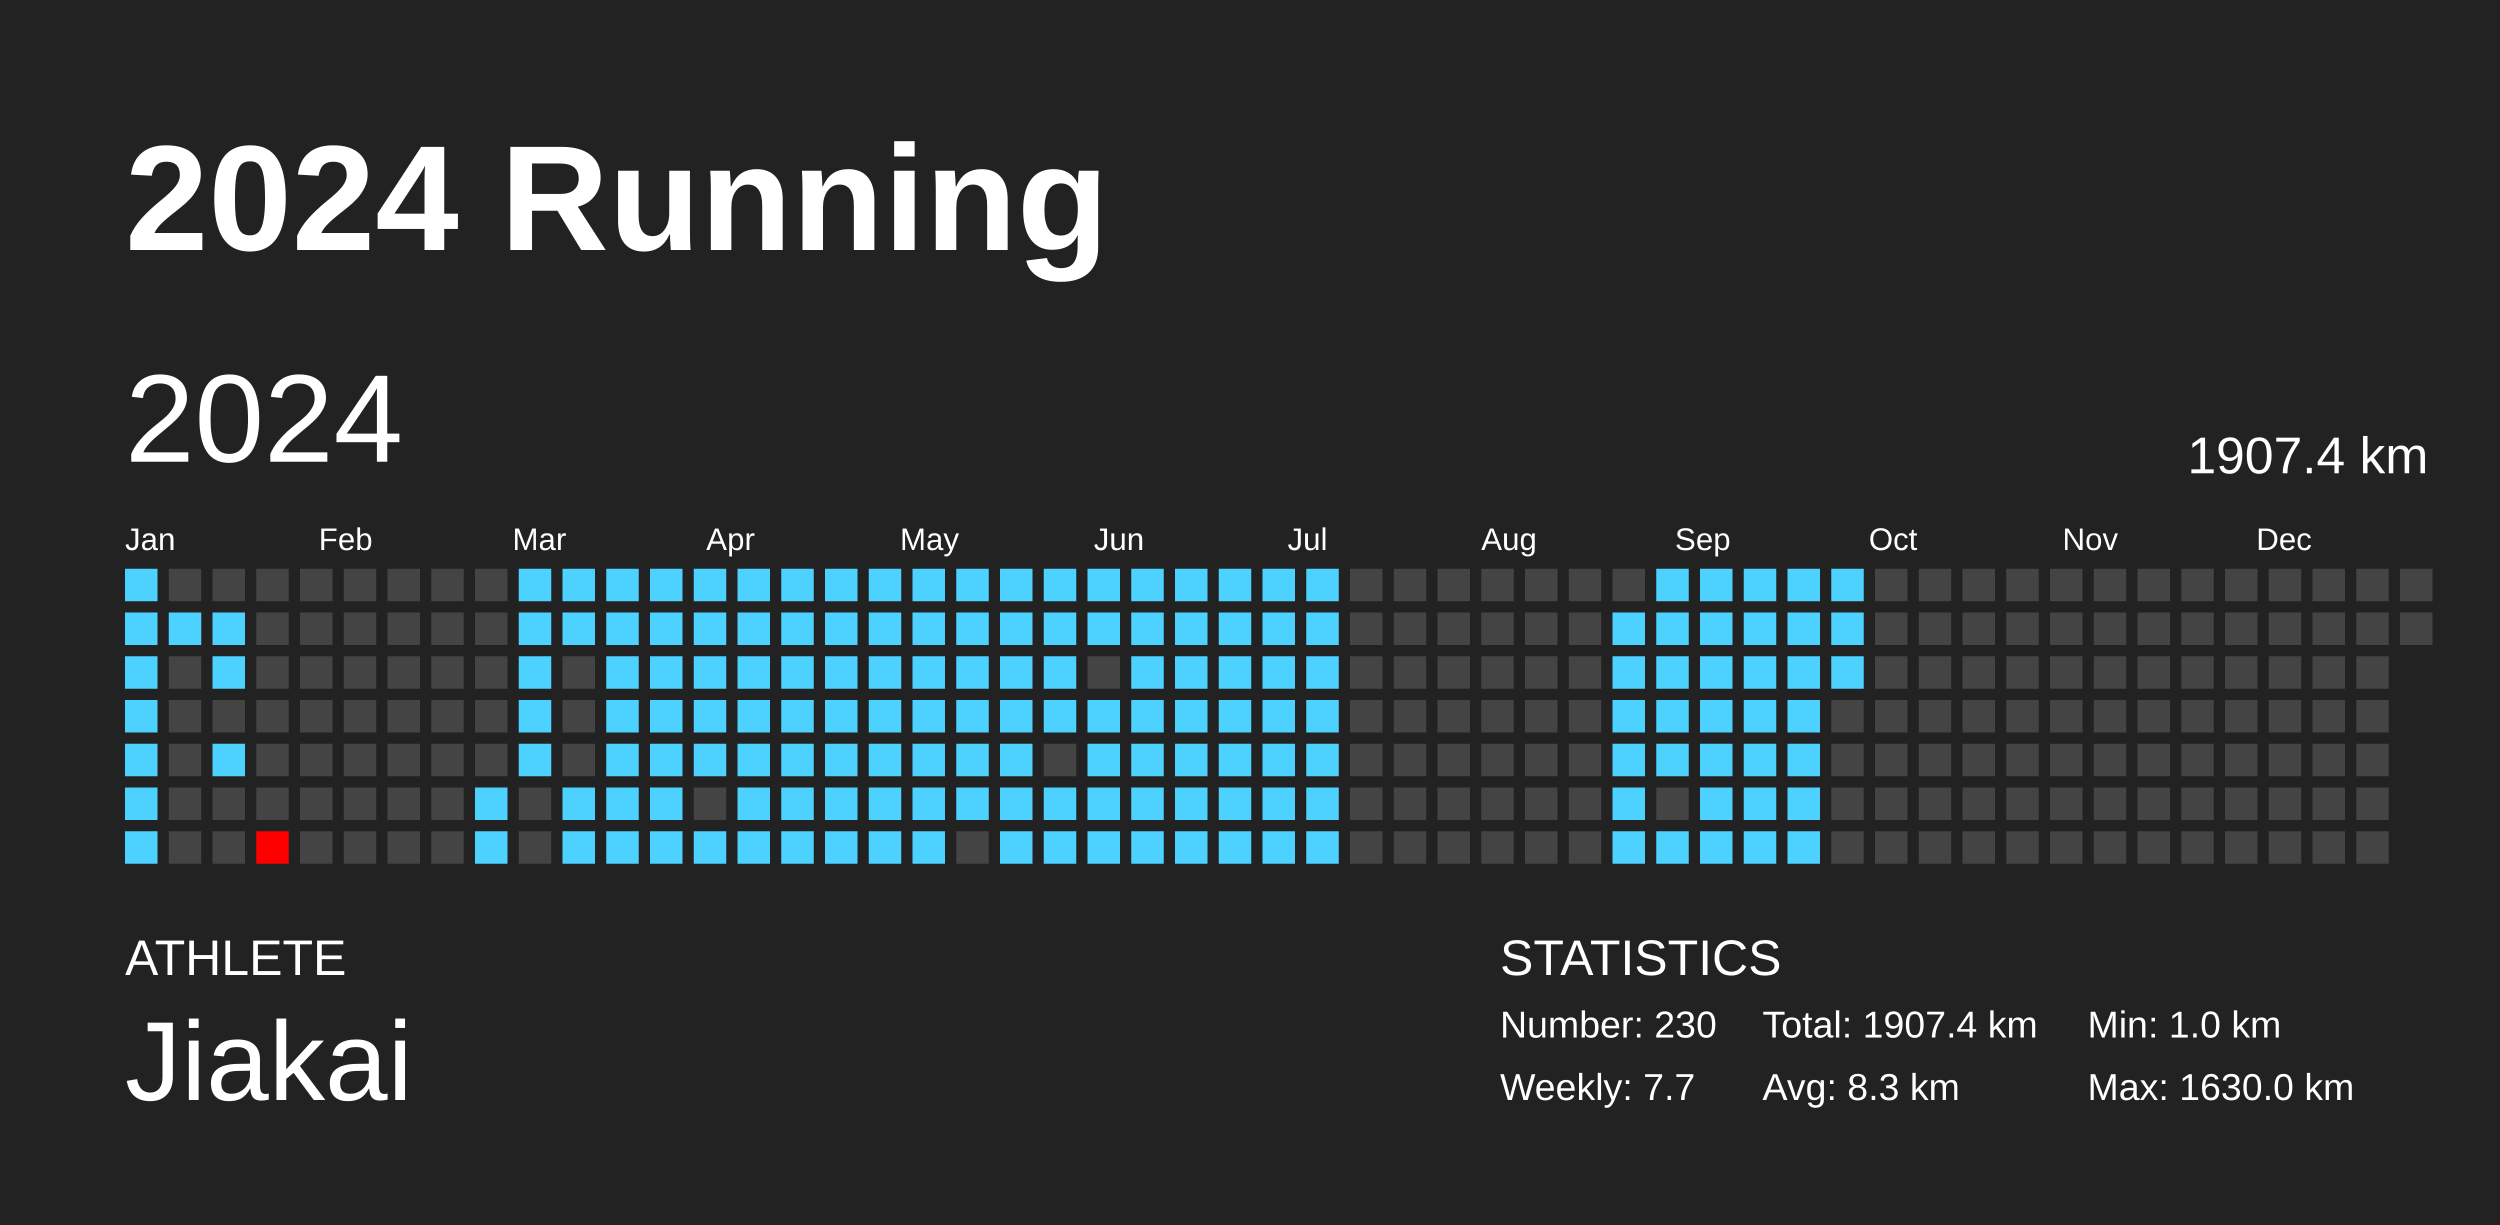
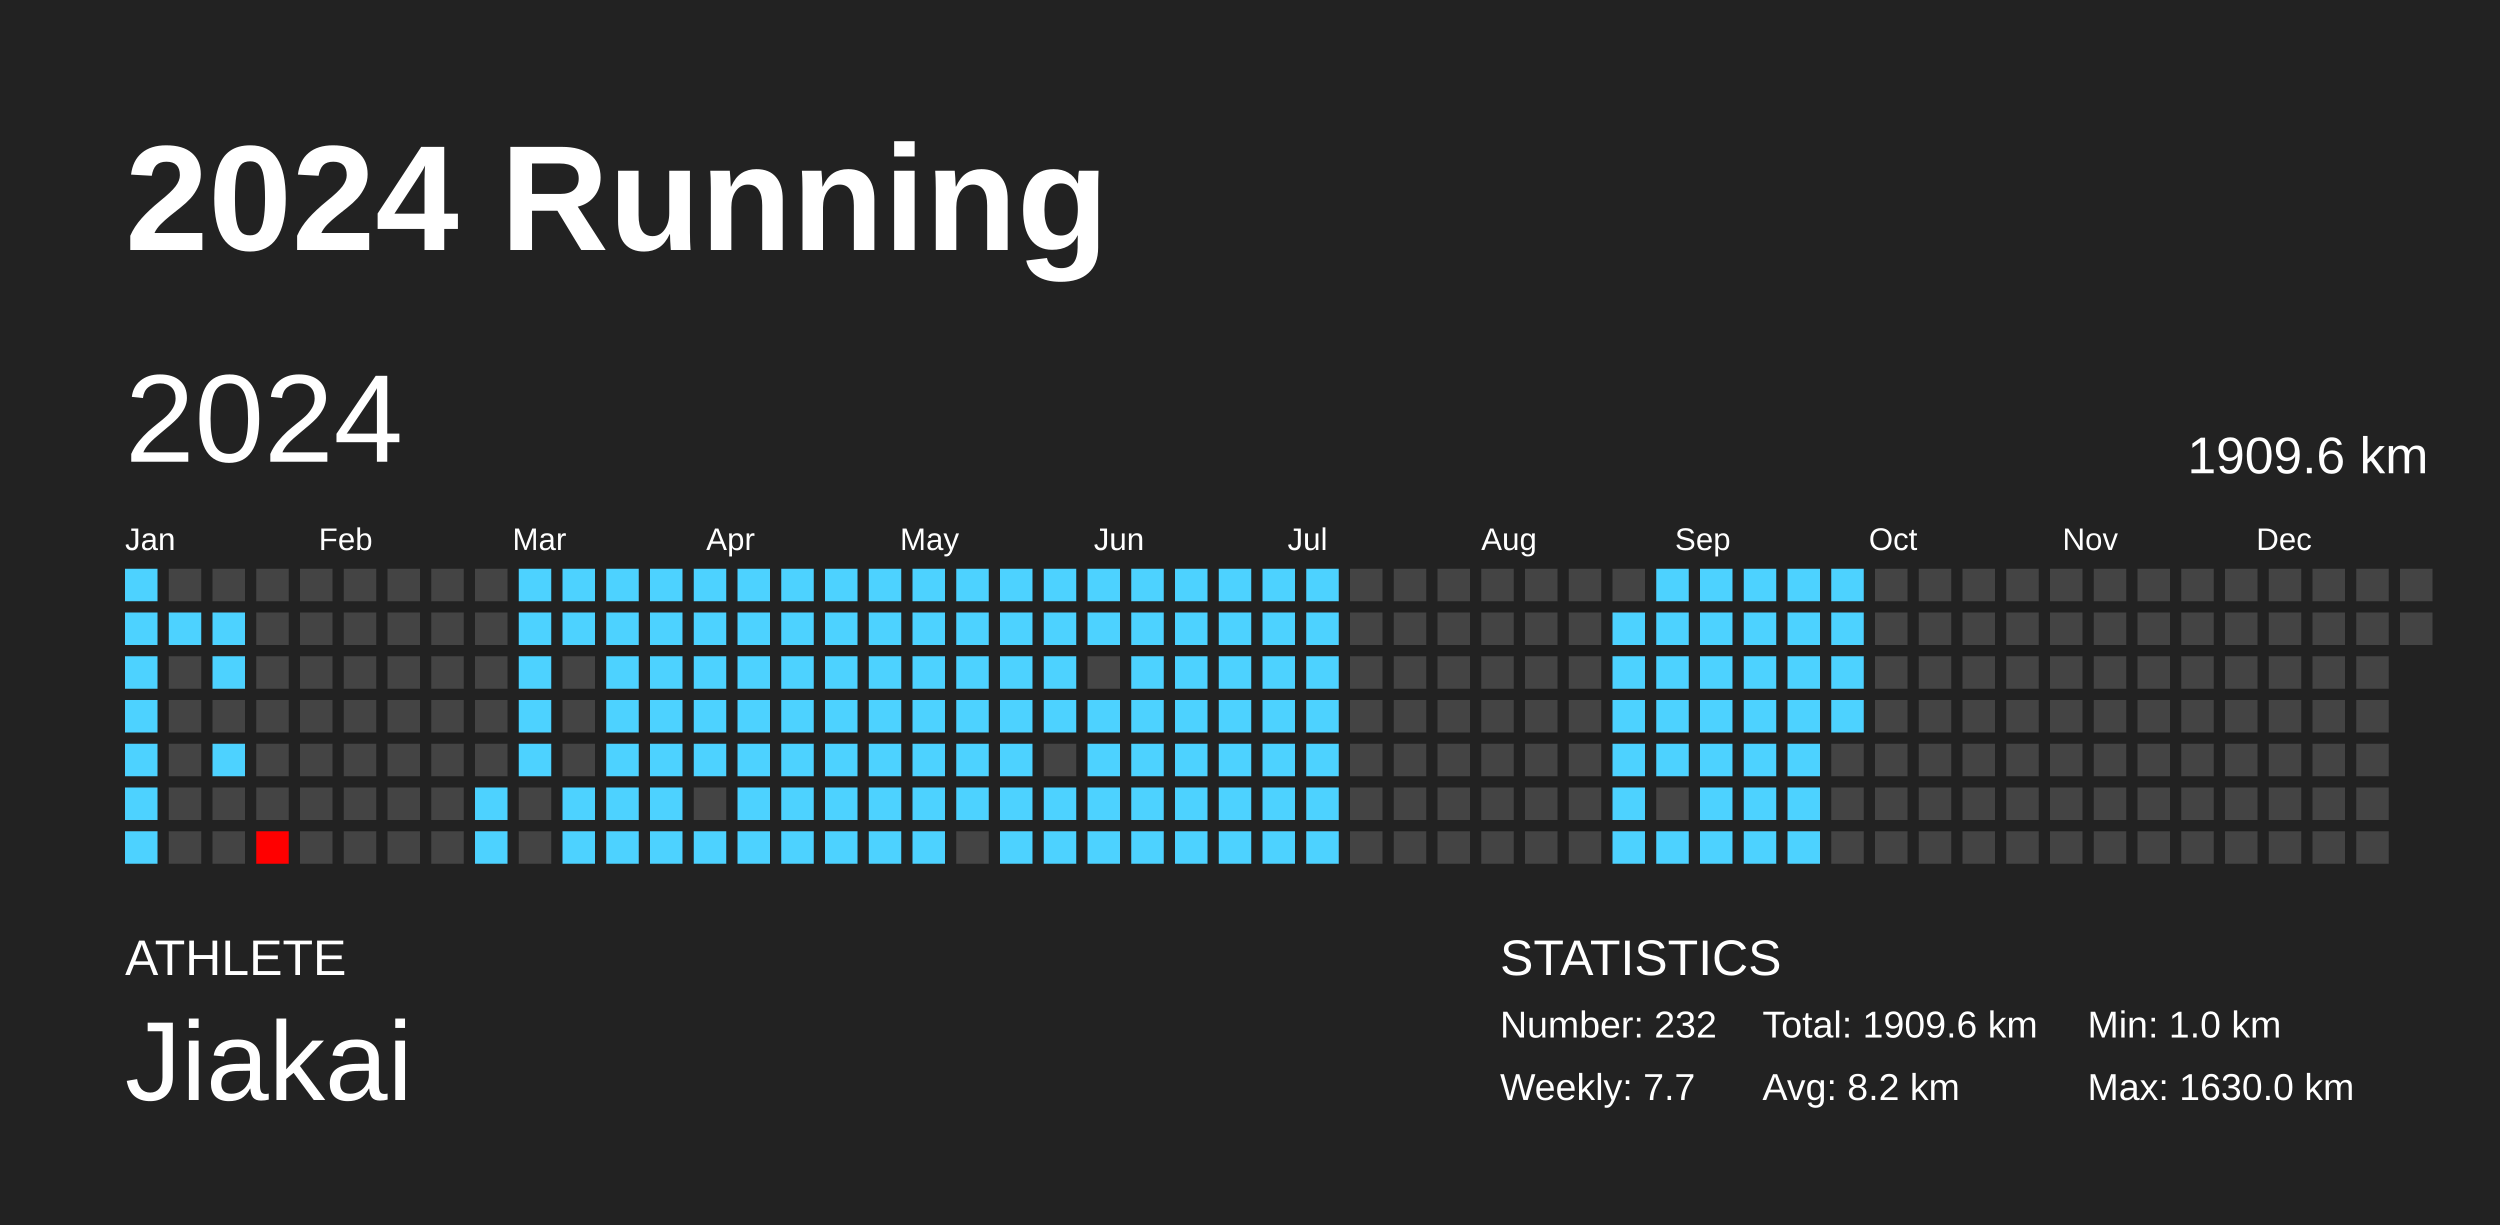
<svg xmlns="http://www.w3.org/2000/svg" baseProfile="full" height="98mm" version="1.1" viewBox="0,0,200,98" width="200mm">
  <defs />
  <rect fill="#222222" height="98" width="200" x="0" y="0" />
  <text fill="#FFFFFF" style="font-size:12px; font-family:Arial; font-weight:bold;" x="10" y="20">2024 Running</text>
  <text fill="#FFFFFF" style="font-size:4px; font-family:Arial" x="10" y="78">ATHLETE</text>
  <text fill="#FFFFFF" style="font-size:9px; font-family:Arial" x="10" y="88">Jiakai</text>
  <text fill="#FFFFFF" style="font-size:4px; font-family:Arial" x="120" y="78">STATISTICS</text>
-   <text fill="#FFFFFF" style="font-size:3px; font-family:Arial" x="120" y="83">Number: 230</text>
+   <text fill="#FFFFFF" style="font-size:3px; font-family:Arial" x="120" y="83">Number: 232</text>
  <text fill="#FFFFFF" style="font-size:3px; font-family:Arial" x="120" y="88">Weekly: 7.7</text>
-   <text fill="#FFFFFF" style="font-size:3px; font-family:Arial" x="141" y="83">Total: 1907.4 km</text>
-   <text fill="#FFFFFF" style="font-size:3px; font-family:Arial" x="141" y="88">Avg: 8.3 km</text>
+   <text fill="#FFFFFF" style="font-size:3px; font-family:Arial" x="141" y="83">Total: 1909.6 km</text>
+   <text fill="#FFFFFF" style="font-size:3px; font-family:Arial" x="141" y="88">Avg: 8.2 km</text>
  <text fill="#FFFFFF" style="font-size:3px; font-family:Arial" x="167" y="83">Min: 1.0 km</text>
  <text fill="#FFFFFF" style="font-size:3px; font-family:Arial" x="167" y="88">Max: 1630.0 km</text>
  <text dominant-baseline="hanging" fill="#FFFFFF" style="font-size:10.0px; font-family:Arial;" x="10" y="30">2024</text>
-   <text dominant-baseline="hanging" fill="#FFFFFF" style="font-size:4.125px; font-family:Arial;" x="175" y="35">1907.4 km</text>
+   <text dominant-baseline="hanging" fill="#FFFFFF" style="font-size:4.125px; font-family:Arial;" x="175" y="35">1909.6 km</text>
  <text fill="#FFFFFF" style="font-size:2.5px; font-family:Arial" x="10.0" y="44">Jan</text>
  <text fill="#FFFFFF" style="font-size:2.5px; font-family:Arial" x="25.5" y="44">Feb</text>
  <text fill="#FFFFFF" style="font-size:2.5px; font-family:Arial" x="41.0" y="44">Mar</text>
  <text fill="#FFFFFF" style="font-size:2.5px; font-family:Arial" x="56.5" y="44">Apr</text>
  <text fill="#FFFFFF" style="font-size:2.5px; font-family:Arial" x="72.0" y="44">May</text>
  <text fill="#FFFFFF" style="font-size:2.5px; font-family:Arial" x="87.5" y="44">Jun</text>
  <text fill="#FFFFFF" style="font-size:2.5px; font-family:Arial" x="103.0" y="44">Jul</text>
  <text fill="#FFFFFF" style="font-size:2.5px; font-family:Arial" x="118.5" y="44">Aug</text>
  <text fill="#FFFFFF" style="font-size:2.5px; font-family:Arial" x="134.0" y="44">Sep</text>
  <text fill="#FFFFFF" style="font-size:2.5px; font-family:Arial" x="149.5" y="44">Oct</text>
  <text fill="#FFFFFF" style="font-size:2.5px; font-family:Arial" x="165.0" y="44">Nov</text>
  <text fill="#FFFFFF" style="font-size:2.5px; font-family:Arial" x="180.5" y="44">Dec</text>
  <rect fill="#4dd2ff" height="2.6" width="2.6" x="10.0" y="45.5" />
  <rect fill="#4dd2ff" height="2.6" width="2.6" x="10.0" y="49.0" />
  <rect fill="#4dd2ff" height="2.6" width="2.6" x="10.0" y="52.5" />
  <rect fill="#4dd2ff" height="2.6" width="2.6" x="10.0" y="56.0" />
  <rect fill="#4dd2ff" height="2.6" width="2.6" x="10.0" y="59.5" />
  <rect fill="#4dd2ff" height="2.6" width="2.6" x="10.0" y="63.0" />
  <rect fill="#4dd2ff" height="2.6" width="2.6" x="10.0" y="66.5" />
  <rect fill="#444444" height="2.6" width="2.6" x="13.5" y="45.5" />
  <rect fill="#4dd2ff" height="2.6" width="2.6" x="13.5" y="49.0" />
  <rect fill="#444444" height="2.6" width="2.6" x="13.5" y="52.5" />
  <rect fill="#444444" height="2.6" width="2.6" x="13.5" y="56.0" />
  <rect fill="#444444" height="2.6" width="2.6" x="13.5" y="59.5" />
  <rect fill="#444444" height="2.6" width="2.6" x="13.5" y="63.0" />
  <rect fill="#444444" height="2.6" width="2.6" x="13.5" y="66.5" />
  <rect fill="#444444" height="2.6" width="2.6" x="17.0" y="45.5" />
  <rect fill="#4dd2ff" height="2.6" width="2.6" x="17.0" y="49.0" />
  <rect fill="#4dd2ff" height="2.6" width="2.6" x="17.0" y="52.5" />
  <rect fill="#444444" height="2.6" width="2.6" x="17.0" y="56.0" />
  <rect fill="#4dd2ff" height="2.6" width="2.6" x="17.0" y="59.5" />
  <rect fill="#444444" height="2.6" width="2.6" x="17.0" y="63.0" />
  <rect fill="#444444" height="2.6" width="2.6" x="17.0" y="66.5" />
  <rect fill="#444444" height="2.6" width="2.6" x="20.5" y="45.5" />
  <rect fill="#444444" height="2.6" width="2.6" x="20.5" y="49.0" />
  <rect fill="#444444" height="2.6" width="2.6" x="20.5" y="52.5" />
  <rect fill="#444444" height="2.6" width="2.6" x="20.5" y="56.0" />
  <rect fill="#444444" height="2.6" width="2.6" x="20.5" y="59.5" />
  <rect fill="#444444" height="2.6" width="2.6" x="20.5" y="63.0" />
  <rect fill="red" height="2.6" width="2.6" x="20.5" y="66.5" />
  <rect fill="#444444" height="2.6" width="2.6" x="24.0" y="45.5" />
  <rect fill="#444444" height="2.6" width="2.6" x="24.0" y="49.0" />
  <rect fill="#444444" height="2.6" width="2.6" x="24.0" y="52.5" />
  <rect fill="#444444" height="2.6" width="2.6" x="24.0" y="56.0" />
  <rect fill="#444444" height="2.6" width="2.6" x="24.0" y="59.5" />
  <rect fill="#444444" height="2.6" width="2.6" x="24.0" y="63.0" />
  <rect fill="#444444" height="2.6" width="2.6" x="24.0" y="66.5" />
  <rect fill="#444444" height="2.6" width="2.6" x="27.5" y="45.5" />
  <rect fill="#444444" height="2.6" width="2.6" x="27.5" y="49.0" />
  <rect fill="#444444" height="2.6" width="2.6" x="27.5" y="52.5" />
  <rect fill="#444444" height="2.6" width="2.6" x="27.5" y="56.0" />
  <rect fill="#444444" height="2.6" width="2.6" x="27.5" y="59.5" />
  <rect fill="#444444" height="2.6" width="2.6" x="27.5" y="63.0" />
  <rect fill="#444444" height="2.6" width="2.6" x="27.5" y="66.5" />
  <rect fill="#444444" height="2.6" width="2.6" x="31.0" y="45.5" />
  <rect fill="#444444" height="2.6" width="2.6" x="31.0" y="49.0" />
  <rect fill="#444444" height="2.6" width="2.6" x="31.0" y="52.5" />
  <rect fill="#444444" height="2.6" width="2.6" x="31.0" y="56.0" />
  <rect fill="#444444" height="2.6" width="2.6" x="31.0" y="59.5" />
  <rect fill="#444444" height="2.6" width="2.6" x="31.0" y="63.0" />
  <rect fill="#444444" height="2.6" width="2.6" x="31.0" y="66.5" />
  <rect fill="#444444" height="2.6" width="2.6" x="34.5" y="45.5" />
  <rect fill="#444444" height="2.6" width="2.6" x="34.5" y="49.0" />
  <rect fill="#444444" height="2.6" width="2.6" x="34.5" y="52.5" />
  <rect fill="#444444" height="2.6" width="2.6" x="34.5" y="56.0" />
  <rect fill="#444444" height="2.6" width="2.6" x="34.5" y="59.5" />
  <rect fill="#444444" height="2.6" width="2.6" x="34.5" y="63.0" />
  <rect fill="#444444" height="2.6" width="2.6" x="34.5" y="66.5" />
  <rect fill="#444444" height="2.6" width="2.6" x="38.0" y="45.5" />
  <rect fill="#444444" height="2.6" width="2.6" x="38.0" y="49.0" />
  <rect fill="#444444" height="2.6" width="2.6" x="38.0" y="52.5" />
  <rect fill="#444444" height="2.6" width="2.6" x="38.0" y="56.0" />
  <rect fill="#444444" height="2.6" width="2.6" x="38.0" y="59.5" />
  <rect fill="#4dd2ff" height="2.6" width="2.6" x="38.0" y="63.0" />
  <rect fill="#4dd2ff" height="2.6" width="2.6" x="38.0" y="66.5" />
  <rect fill="#4dd2ff" height="2.6" width="2.6" x="41.5" y="45.5" />
  <rect fill="#4dd2ff" height="2.6" width="2.6" x="41.5" y="49.0" />
  <rect fill="#4dd2ff" height="2.6" width="2.6" x="41.5" y="52.5" />
  <rect fill="#4dd2ff" height="2.6" width="2.6" x="41.5" y="56.0" />
  <rect fill="#4dd2ff" height="2.6" width="2.6" x="41.5" y="59.5" />
  <rect fill="#444444" height="2.6" width="2.6" x="41.5" y="63.0" />
  <rect fill="#444444" height="2.6" width="2.6" x="41.5" y="66.5" />
  <rect fill="#4dd2ff" height="2.6" width="2.6" x="45.0" y="45.5" />
  <rect fill="#4dd2ff" height="2.6" width="2.6" x="45.0" y="49.0" />
  <rect fill="#444444" height="2.6" width="2.6" x="45.0" y="52.5" />
  <rect fill="#444444" height="2.6" width="2.6" x="45.0" y="56.0" />
  <rect fill="#444444" height="2.6" width="2.6" x="45.0" y="59.5" />
  <rect fill="#4dd2ff" height="2.6" width="2.6" x="45.0" y="63.0" />
  <rect fill="#4dd2ff" height="2.6" width="2.6" x="45.0" y="66.5" />
  <rect fill="#4dd2ff" height="2.6" width="2.6" x="48.5" y="45.5" />
  <rect fill="#4dd2ff" height="2.6" width="2.6" x="48.5" y="49.0" />
  <rect fill="#4dd2ff" height="2.6" width="2.6" x="48.5" y="52.5" />
  <rect fill="#4dd2ff" height="2.6" width="2.6" x="48.5" y="56.0" />
  <rect fill="#4dd2ff" height="2.6" width="2.6" x="48.5" y="59.5" />
  <rect fill="#4dd2ff" height="2.6" width="2.6" x="48.5" y="63.0" />
  <rect fill="#4dd2ff" height="2.6" width="2.6" x="48.5" y="66.5" />
  <rect fill="#4dd2ff" height="2.6" width="2.6" x="52.0" y="45.5" />
  <rect fill="#4dd2ff" height="2.6" width="2.6" x="52.0" y="49.0" />
  <rect fill="#4dd2ff" height="2.6" width="2.6" x="52.0" y="52.5" />
  <rect fill="#4dd2ff" height="2.6" width="2.6" x="52.0" y="56.0" />
  <rect fill="#4dd2ff" height="2.6" width="2.6" x="52.0" y="59.5" />
  <rect fill="#4dd2ff" height="2.6" width="2.6" x="52.0" y="63.0" />
  <rect fill="#4dd2ff" height="2.6" width="2.6" x="52.0" y="66.5" />
  <rect fill="#4dd2ff" height="2.6" width="2.6" x="55.5" y="45.5" />
  <rect fill="#4dd2ff" height="2.6" width="2.6" x="55.5" y="49.0" />
  <rect fill="#4dd2ff" height="2.6" width="2.6" x="55.5" y="52.5" />
  <rect fill="#4dd2ff" height="2.6" width="2.6" x="55.5" y="56.0" />
  <rect fill="#4dd2ff" height="2.6" width="2.6" x="55.5" y="59.5" />
  <rect fill="#444444" height="2.6" width="2.6" x="55.5" y="63.0" />
  <rect fill="#4dd2ff" height="2.6" width="2.6" x="55.5" y="66.5" />
  <rect fill="#4dd2ff" height="2.6" width="2.6" x="59.0" y="45.5" />
  <rect fill="#4dd2ff" height="2.6" width="2.6" x="59.0" y="49.0" />
  <rect fill="#4dd2ff" height="2.6" width="2.6" x="59.0" y="52.5" />
  <rect fill="#4dd2ff" height="2.6" width="2.6" x="59.0" y="56.0" />
  <rect fill="#4dd2ff" height="2.6" width="2.6" x="59.0" y="59.5" />
  <rect fill="#4dd2ff" height="2.6" width="2.6" x="59.0" y="63.0" />
  <rect fill="#4dd2ff" height="2.6" width="2.6" x="59.0" y="66.5" />
  <rect fill="#4dd2ff" height="2.6" width="2.6" x="62.5" y="45.5" />
  <rect fill="#4dd2ff" height="2.6" width="2.6" x="62.5" y="49.0" />
  <rect fill="#4dd2ff" height="2.6" width="2.6" x="62.5" y="52.5" />
  <rect fill="#4dd2ff" height="2.6" width="2.6" x="62.5" y="56.0" />
  <rect fill="#4dd2ff" height="2.6" width="2.6" x="62.5" y="59.5" />
  <rect fill="#4dd2ff" height="2.6" width="2.6" x="62.5" y="63.0" />
  <rect fill="#4dd2ff" height="2.6" width="2.6" x="62.5" y="66.5" />
  <rect fill="#4dd2ff" height="2.6" width="2.6" x="66.0" y="45.5" />
  <rect fill="#4dd2ff" height="2.6" width="2.6" x="66.0" y="49.0" />
  <rect fill="#4dd2ff" height="2.6" width="2.6" x="66.0" y="52.5" />
  <rect fill="#4dd2ff" height="2.6" width="2.6" x="66.0" y="56.0" />
  <rect fill="#4dd2ff" height="2.6" width="2.6" x="66.0" y="59.5" />
  <rect fill="#4dd2ff" height="2.6" width="2.6" x="66.0" y="63.0" />
  <rect fill="#4dd2ff" height="2.6" width="2.6" x="66.0" y="66.5" />
  <rect fill="#4dd2ff" height="2.6" width="2.6" x="69.5" y="45.5" />
  <rect fill="#4dd2ff" height="2.6" width="2.6" x="69.5" y="49.0" />
  <rect fill="#4dd2ff" height="2.6" width="2.6" x="69.5" y="52.5" />
  <rect fill="#4dd2ff" height="2.6" width="2.6" x="69.5" y="56.0" />
  <rect fill="#4dd2ff" height="2.6" width="2.6" x="69.5" y="59.5" />
  <rect fill="#4dd2ff" height="2.6" width="2.6" x="69.5" y="63.0" />
  <rect fill="#4dd2ff" height="2.6" width="2.6" x="69.5" y="66.5" />
  <rect fill="#4dd2ff" height="2.6" width="2.6" x="73.0" y="45.5" />
  <rect fill="#4dd2ff" height="2.6" width="2.6" x="73.0" y="49.0" />
  <rect fill="#4dd2ff" height="2.6" width="2.6" x="73.0" y="52.5" />
  <rect fill="#4dd2ff" height="2.6" width="2.6" x="73.0" y="56.0" />
  <rect fill="#4dd2ff" height="2.6" width="2.6" x="73.0" y="59.5" />
  <rect fill="#4dd2ff" height="2.6" width="2.6" x="73.0" y="63.0" />
  <rect fill="#4dd2ff" height="2.6" width="2.6" x="73.0" y="66.5" />
  <rect fill="#4dd2ff" height="2.6" width="2.6" x="76.5" y="45.5" />
  <rect fill="#4dd2ff" height="2.6" width="2.6" x="76.5" y="49.0" />
  <rect fill="#4dd2ff" height="2.6" width="2.6" x="76.5" y="52.5" />
  <rect fill="#4dd2ff" height="2.6" width="2.6" x="76.5" y="56.0" />
  <rect fill="#4dd2ff" height="2.6" width="2.6" x="76.5" y="59.5" />
  <rect fill="#4dd2ff" height="2.6" width="2.6" x="76.5" y="63.0" />
  <rect fill="#444444" height="2.6" width="2.6" x="76.5" y="66.5" />
  <rect fill="#4dd2ff" height="2.6" width="2.6" x="80.0" y="45.5" />
  <rect fill="#4dd2ff" height="2.6" width="2.6" x="80.0" y="49.0" />
  <rect fill="#4dd2ff" height="2.6" width="2.6" x="80.0" y="52.5" />
  <rect fill="#4dd2ff" height="2.6" width="2.6" x="80.0" y="56.0" />
  <rect fill="#4dd2ff" height="2.6" width="2.6" x="80.0" y="59.5" />
  <rect fill="#4dd2ff" height="2.6" width="2.6" x="80.0" y="63.0" />
  <rect fill="#4dd2ff" height="2.6" width="2.6" x="80.0" y="66.5" />
  <rect fill="#4dd2ff" height="2.6" width="2.6" x="83.5" y="45.5" />
  <rect fill="#4dd2ff" height="2.6" width="2.6" x="83.5" y="49.0" />
  <rect fill="#4dd2ff" height="2.6" width="2.6" x="83.5" y="52.5" />
  <rect fill="#4dd2ff" height="2.6" width="2.6" x="83.5" y="56.0" />
  <rect fill="#444444" height="2.6" width="2.6" x="83.5" y="59.5" />
  <rect fill="#4dd2ff" height="2.6" width="2.6" x="83.5" y="63.0" />
  <rect fill="#4dd2ff" height="2.6" width="2.6" x="83.5" y="66.5" />
  <rect fill="#4dd2ff" height="2.6" width="2.6" x="87.0" y="45.5" />
  <rect fill="#4dd2ff" height="2.6" width="2.6" x="87.0" y="49.0" />
  <rect fill="#444444" height="2.6" width="2.6" x="87.0" y="52.5" />
  <rect fill="#4dd2ff" height="2.6" width="2.6" x="87.0" y="56.0" />
  <rect fill="#4dd2ff" height="2.6" width="2.6" x="87.0" y="59.5" />
  <rect fill="#4dd2ff" height="2.6" width="2.6" x="87.0" y="63.0" />
  <rect fill="#4dd2ff" height="2.6" width="2.6" x="87.0" y="66.5" />
  <rect fill="#4dd2ff" height="2.6" width="2.6" x="90.5" y="45.5" />
  <rect fill="#4dd2ff" height="2.6" width="2.6" x="90.5" y="49.0" />
  <rect fill="#4dd2ff" height="2.6" width="2.6" x="90.5" y="52.5" />
  <rect fill="#4dd2ff" height="2.6" width="2.6" x="90.5" y="56.0" />
  <rect fill="#4dd2ff" height="2.6" width="2.6" x="90.5" y="59.5" />
  <rect fill="#4dd2ff" height="2.6" width="2.6" x="90.5" y="63.0" />
  <rect fill="#4dd2ff" height="2.6" width="2.6" x="90.5" y="66.5" />
  <rect fill="#4dd2ff" height="2.6" width="2.6" x="94.0" y="45.5" />
  <rect fill="#4dd2ff" height="2.6" width="2.6" x="94.0" y="49.0" />
  <rect fill="#4dd2ff" height="2.6" width="2.6" x="94.0" y="52.5" />
  <rect fill="#4dd2ff" height="2.6" width="2.6" x="94.0" y="56.0" />
  <rect fill="#4dd2ff" height="2.6" width="2.6" x="94.0" y="59.5" />
  <rect fill="#4dd2ff" height="2.6" width="2.6" x="94.0" y="63.0" />
  <rect fill="#4dd2ff" height="2.6" width="2.6" x="94.0" y="66.5" />
  <rect fill="#4dd2ff" height="2.6" width="2.6" x="97.5" y="45.5" />
  <rect fill="#4dd2ff" height="2.6" width="2.6" x="97.5" y="49.0" />
  <rect fill="#4dd2ff" height="2.6" width="2.6" x="97.5" y="52.5" />
  <rect fill="#4dd2ff" height="2.6" width="2.6" x="97.5" y="56.0" />
  <rect fill="#4dd2ff" height="2.6" width="2.6" x="97.5" y="59.5" />
  <rect fill="#4dd2ff" height="2.6" width="2.6" x="97.5" y="63.0" />
  <rect fill="#4dd2ff" height="2.6" width="2.6" x="97.5" y="66.5" />
  <rect fill="#4dd2ff" height="2.6" width="2.6" x="101.0" y="45.5" />
  <rect fill="#4dd2ff" height="2.6" width="2.6" x="101.0" y="49.0" />
  <rect fill="#4dd2ff" height="2.6" width="2.6" x="101.0" y="52.5" />
  <rect fill="#4dd2ff" height="2.6" width="2.6" x="101.0" y="56.0" />
  <rect fill="#4dd2ff" height="2.6" width="2.6" x="101.0" y="59.5" />
  <rect fill="#4dd2ff" height="2.6" width="2.6" x="101.0" y="63.0" />
  <rect fill="#4dd2ff" height="2.6" width="2.6" x="101.0" y="66.5" />
  <rect fill="#4dd2ff" height="2.6" width="2.6" x="104.5" y="45.5" />
  <rect fill="#4dd2ff" height="2.6" width="2.6" x="104.5" y="49.0" />
  <rect fill="#4dd2ff" height="2.6" width="2.6" x="104.5" y="52.5" />
  <rect fill="#4dd2ff" height="2.6" width="2.6" x="104.5" y="56.0" />
  <rect fill="#4dd2ff" height="2.6" width="2.6" x="104.5" y="59.5" />
  <rect fill="#4dd2ff" height="2.6" width="2.6" x="104.5" y="63.0" />
  <rect fill="#4dd2ff" height="2.6" width="2.6" x="104.5" y="66.5" />
  <rect fill="#444444" height="2.6" width="2.6" x="108.0" y="45.5" />
  <rect fill="#444444" height="2.6" width="2.6" x="108.0" y="49.0" />
  <rect fill="#444444" height="2.6" width="2.6" x="108.0" y="52.5" />
  <rect fill="#444444" height="2.6" width="2.6" x="108.0" y="56.0" />
  <rect fill="#444444" height="2.6" width="2.6" x="108.0" y="59.5" />
  <rect fill="#444444" height="2.6" width="2.6" x="108.0" y="63.0" />
  <rect fill="#444444" height="2.6" width="2.6" x="108.0" y="66.5" />
  <rect fill="#444444" height="2.6" width="2.6" x="111.5" y="45.5" />
  <rect fill="#444444" height="2.6" width="2.6" x="111.5" y="49.0" />
  <rect fill="#444444" height="2.6" width="2.6" x="111.5" y="52.5" />
  <rect fill="#444444" height="2.6" width="2.6" x="111.5" y="56.0" />
  <rect fill="#444444" height="2.6" width="2.6" x="111.5" y="59.5" />
  <rect fill="#444444" height="2.6" width="2.6" x="111.5" y="63.0" />
  <rect fill="#444444" height="2.6" width="2.6" x="111.5" y="66.5" />
  <rect fill="#444444" height="2.6" width="2.6" x="115.0" y="45.5" />
  <rect fill="#444444" height="2.6" width="2.6" x="115.0" y="49.0" />
  <rect fill="#444444" height="2.6" width="2.6" x="115.0" y="52.5" />
  <rect fill="#444444" height="2.6" width="2.6" x="115.0" y="56.0" />
  <rect fill="#444444" height="2.6" width="2.6" x="115.0" y="59.5" />
  <rect fill="#444444" height="2.6" width="2.6" x="115.0" y="63.0" />
  <rect fill="#444444" height="2.6" width="2.6" x="115.0" y="66.5" />
  <rect fill="#444444" height="2.6" width="2.6" x="118.5" y="45.5" />
  <rect fill="#444444" height="2.6" width="2.6" x="118.5" y="49.0" />
  <rect fill="#444444" height="2.6" width="2.6" x="118.5" y="52.5" />
  <rect fill="#444444" height="2.6" width="2.6" x="118.5" y="56.0" />
  <rect fill="#444444" height="2.6" width="2.6" x="118.5" y="59.5" />
  <rect fill="#444444" height="2.6" width="2.6" x="118.5" y="63.0" />
  <rect fill="#444444" height="2.6" width="2.6" x="118.5" y="66.5" />
  <rect fill="#444444" height="2.6" width="2.6" x="122.0" y="45.5" />
  <rect fill="#444444" height="2.6" width="2.6" x="122.0" y="49.0" />
  <rect fill="#444444" height="2.6" width="2.6" x="122.0" y="52.5" />
  <rect fill="#444444" height="2.6" width="2.6" x="122.0" y="56.0" />
  <rect fill="#444444" height="2.6" width="2.6" x="122.0" y="59.5" />
  <rect fill="#444444" height="2.6" width="2.6" x="122.0" y="63.0" />
  <rect fill="#444444" height="2.6" width="2.6" x="122.0" y="66.5" />
  <rect fill="#444444" height="2.6" width="2.6" x="125.5" y="45.5" />
  <rect fill="#444444" height="2.6" width="2.6" x="125.5" y="49.0" />
  <rect fill="#444444" height="2.6" width="2.6" x="125.5" y="52.5" />
  <rect fill="#444444" height="2.6" width="2.6" x="125.5" y="56.0" />
  <rect fill="#444444" height="2.6" width="2.6" x="125.5" y="59.5" />
  <rect fill="#444444" height="2.6" width="2.6" x="125.5" y="63.0" />
  <rect fill="#444444" height="2.6" width="2.6" x="125.5" y="66.5" />
  <rect fill="#444444" height="2.6" width="2.6" x="129.0" y="45.5" />
  <rect fill="#4dd2ff" height="2.6" width="2.6" x="129.0" y="49.0" />
  <rect fill="#4dd2ff" height="2.6" width="2.6" x="129.0" y="52.5" />
  <rect fill="#4dd2ff" height="2.6" width="2.6" x="129.0" y="56.0" />
  <rect fill="#4dd2ff" height="2.6" width="2.6" x="129.0" y="59.5" />
  <rect fill="#4dd2ff" height="2.6" width="2.6" x="129.0" y="63.0" />
  <rect fill="#4dd2ff" height="2.6" width="2.6" x="129.0" y="66.5" />
  <rect fill="#4dd2ff" height="2.6" width="2.6" x="132.5" y="45.5" />
  <rect fill="#4dd2ff" height="2.6" width="2.6" x="132.5" y="49.0" />
  <rect fill="#4dd2ff" height="2.6" width="2.6" x="132.5" y="52.5" />
  <rect fill="#4dd2ff" height="2.6" width="2.6" x="132.5" y="56.0" />
  <rect fill="#4dd2ff" height="2.6" width="2.6" x="132.5" y="59.5" />
  <rect fill="#444444" height="2.6" width="2.6" x="132.5" y="63.0" />
  <rect fill="#4dd2ff" height="2.6" width="2.6" x="132.5" y="66.5" />
  <rect fill="#4dd2ff" height="2.6" width="2.6" x="136.0" y="45.5" />
  <rect fill="#4dd2ff" height="2.6" width="2.6" x="136.0" y="49.0" />
  <rect fill="#4dd2ff" height="2.6" width="2.6" x="136.0" y="52.5" />
  <rect fill="#4dd2ff" height="2.6" width="2.6" x="136.0" y="56.0" />
  <rect fill="#4dd2ff" height="2.6" width="2.6" x="136.0" y="59.5" />
  <rect fill="#4dd2ff" height="2.6" width="2.6" x="136.0" y="63.0" />
  <rect fill="#4dd2ff" height="2.6" width="2.6" x="136.0" y="66.5" />
  <rect fill="#4dd2ff" height="2.6" width="2.6" x="139.5" y="45.5" />
  <rect fill="#4dd2ff" height="2.6" width="2.6" x="139.5" y="49.0" />
  <rect fill="#4dd2ff" height="2.6" width="2.6" x="139.5" y="52.5" />
  <rect fill="#4dd2ff" height="2.6" width="2.6" x="139.5" y="56.0" />
  <rect fill="#4dd2ff" height="2.6" width="2.6" x="139.5" y="59.5" />
  <rect fill="#4dd2ff" height="2.6" width="2.6" x="139.5" y="63.0" />
  <rect fill="#4dd2ff" height="2.6" width="2.6" x="139.5" y="66.5" />
  <rect fill="#4dd2ff" height="2.6" width="2.6" x="143.0" y="45.5" />
  <rect fill="#4dd2ff" height="2.6" width="2.6" x="143.0" y="49.0" />
  <rect fill="#4dd2ff" height="2.6" width="2.6" x="143.0" y="52.5" />
  <rect fill="#4dd2ff" height="2.6" width="2.6" x="143.0" y="56.0" />
  <rect fill="#4dd2ff" height="2.6" width="2.6" x="143.0" y="59.5" />
  <rect fill="#4dd2ff" height="2.6" width="2.6" x="143.0" y="63.0" />
  <rect fill="#4dd2ff" height="2.6" width="2.6" x="143.0" y="66.5" />
  <rect fill="#4dd2ff" height="2.6" width="2.6" x="146.5" y="45.5" />
  <rect fill="#4dd2ff" height="2.6" width="2.6" x="146.5" y="49.0" />
  <rect fill="#4dd2ff" height="2.6" width="2.6" x="146.5" y="52.5" />
-   <rect fill="#444444" height="2.6" width="2.6" x="146.5" y="56.0" />
+   <rect fill="#4dd2ff" height="2.6" width="2.6" x="146.5" y="56.0" />
  <rect fill="#444444" height="2.6" width="2.6" x="146.5" y="59.5" />
  <rect fill="#444444" height="2.6" width="2.6" x="146.5" y="63.0" />
  <rect fill="#444444" height="2.6" width="2.6" x="146.5" y="66.5" />
  <rect fill="#444444" height="2.6" width="2.6" x="150.0" y="45.5" />
  <rect fill="#444444" height="2.6" width="2.6" x="150.0" y="49.0" />
  <rect fill="#444444" height="2.6" width="2.6" x="150.0" y="52.5" />
  <rect fill="#444444" height="2.6" width="2.6" x="150.0" y="56.0" />
  <rect fill="#444444" height="2.6" width="2.6" x="150.0" y="59.5" />
  <rect fill="#444444" height="2.6" width="2.6" x="150.0" y="63.0" />
  <rect fill="#444444" height="2.6" width="2.6" x="150.0" y="66.5" />
  <rect fill="#444444" height="2.6" width="2.6" x="153.5" y="45.5" />
  <rect fill="#444444" height="2.6" width="2.6" x="153.5" y="49.0" />
  <rect fill="#444444" height="2.6" width="2.6" x="153.5" y="52.5" />
  <rect fill="#444444" height="2.6" width="2.6" x="153.5" y="56.0" />
  <rect fill="#444444" height="2.6" width="2.6" x="153.5" y="59.5" />
  <rect fill="#444444" height="2.6" width="2.6" x="153.5" y="63.0" />
  <rect fill="#444444" height="2.6" width="2.6" x="153.5" y="66.5" />
  <rect fill="#444444" height="2.6" width="2.6" x="157.0" y="45.5" />
  <rect fill="#444444" height="2.6" width="2.6" x="157.0" y="49.0" />
  <rect fill="#444444" height="2.6" width="2.6" x="157.0" y="52.5" />
  <rect fill="#444444" height="2.6" width="2.6" x="157.0" y="56.0" />
  <rect fill="#444444" height="2.6" width="2.6" x="157.0" y="59.5" />
  <rect fill="#444444" height="2.6" width="2.6" x="157.0" y="63.0" />
  <rect fill="#444444" height="2.6" width="2.6" x="157.0" y="66.5" />
  <rect fill="#444444" height="2.6" width="2.6" x="160.5" y="45.5" />
  <rect fill="#444444" height="2.6" width="2.6" x="160.5" y="49.0" />
  <rect fill="#444444" height="2.6" width="2.6" x="160.5" y="52.5" />
  <rect fill="#444444" height="2.6" width="2.6" x="160.5" y="56.0" />
  <rect fill="#444444" height="2.6" width="2.6" x="160.5" y="59.5" />
  <rect fill="#444444" height="2.6" width="2.6" x="160.5" y="63.0" />
  <rect fill="#444444" height="2.6" width="2.6" x="160.5" y="66.5" />
  <rect fill="#444444" height="2.6" width="2.6" x="164.0" y="45.5" />
  <rect fill="#444444" height="2.6" width="2.6" x="164.0" y="49.0" />
  <rect fill="#444444" height="2.6" width="2.6" x="164.0" y="52.5" />
  <rect fill="#444444" height="2.6" width="2.6" x="164.0" y="56.0" />
  <rect fill="#444444" height="2.6" width="2.6" x="164.0" y="59.5" />
  <rect fill="#444444" height="2.6" width="2.6" x="164.0" y="63.0" />
  <rect fill="#444444" height="2.6" width="2.6" x="164.0" y="66.5" />
  <rect fill="#444444" height="2.6" width="2.6" x="167.5" y="45.5" />
  <rect fill="#444444" height="2.6" width="2.6" x="167.5" y="49.0" />
  <rect fill="#444444" height="2.6" width="2.6" x="167.5" y="52.5" />
  <rect fill="#444444" height="2.6" width="2.6" x="167.5" y="56.0" />
  <rect fill="#444444" height="2.6" width="2.6" x="167.5" y="59.5" />
  <rect fill="#444444" height="2.6" width="2.6" x="167.5" y="63.0" />
  <rect fill="#444444" height="2.6" width="2.6" x="167.5" y="66.5" />
  <rect fill="#444444" height="2.6" width="2.6" x="171.0" y="45.5" />
  <rect fill="#444444" height="2.6" width="2.6" x="171.0" y="49.0" />
  <rect fill="#444444" height="2.6" width="2.6" x="171.0" y="52.5" />
  <rect fill="#444444" height="2.6" width="2.6" x="171.0" y="56.0" />
  <rect fill="#444444" height="2.6" width="2.6" x="171.0" y="59.5" />
  <rect fill="#444444" height="2.6" width="2.6" x="171.0" y="63.0" />
  <rect fill="#444444" height="2.6" width="2.6" x="171.0" y="66.5" />
  <rect fill="#444444" height="2.6" width="2.6" x="174.5" y="45.5" />
  <rect fill="#444444" height="2.6" width="2.6" x="174.5" y="49.0" />
  <rect fill="#444444" height="2.6" width="2.6" x="174.5" y="52.5" />
  <rect fill="#444444" height="2.6" width="2.6" x="174.5" y="56.0" />
  <rect fill="#444444" height="2.6" width="2.6" x="174.5" y="59.5" />
  <rect fill="#444444" height="2.6" width="2.6" x="174.5" y="63.0" />
  <rect fill="#444444" height="2.6" width="2.6" x="174.5" y="66.5" />
  <rect fill="#444444" height="2.6" width="2.6" x="178.0" y="45.5" />
  <rect fill="#444444" height="2.6" width="2.6" x="178.0" y="49.0" />
  <rect fill="#444444" height="2.6" width="2.6" x="178.0" y="52.5" />
  <rect fill="#444444" height="2.6" width="2.6" x="178.0" y="56.0" />
  <rect fill="#444444" height="2.6" width="2.6" x="178.0" y="59.5" />
  <rect fill="#444444" height="2.6" width="2.6" x="178.0" y="63.0" />
  <rect fill="#444444" height="2.6" width="2.6" x="178.0" y="66.5" />
  <rect fill="#444444" height="2.6" width="2.6" x="181.5" y="45.5" />
  <rect fill="#444444" height="2.6" width="2.6" x="181.5" y="49.0" />
  <rect fill="#444444" height="2.6" width="2.6" x="181.5" y="52.5" />
  <rect fill="#444444" height="2.6" width="2.6" x="181.5" y="56.0" />
  <rect fill="#444444" height="2.6" width="2.6" x="181.5" y="59.5" />
  <rect fill="#444444" height="2.6" width="2.6" x="181.5" y="63.0" />
  <rect fill="#444444" height="2.6" width="2.6" x="181.5" y="66.5" />
  <rect fill="#444444" height="2.6" width="2.6" x="185.0" y="45.5" />
  <rect fill="#444444" height="2.6" width="2.6" x="185.0" y="49.0" />
  <rect fill="#444444" height="2.6" width="2.6" x="185.0" y="52.5" />
  <rect fill="#444444" height="2.6" width="2.6" x="185.0" y="56.0" />
  <rect fill="#444444" height="2.6" width="2.6" x="185.0" y="59.5" />
  <rect fill="#444444" height="2.6" width="2.6" x="185.0" y="63.0" />
  <rect fill="#444444" height="2.6" width="2.6" x="185.0" y="66.5" />
  <rect fill="#444444" height="2.6" width="2.6" x="188.5" y="45.5" />
  <rect fill="#444444" height="2.6" width="2.6" x="188.5" y="49.0" />
  <rect fill="#444444" height="2.6" width="2.6" x="188.5" y="52.5" />
  <rect fill="#444444" height="2.6" width="2.6" x="188.5" y="56.0" />
  <rect fill="#444444" height="2.6" width="2.6" x="188.5" y="59.5" />
  <rect fill="#444444" height="2.6" width="2.6" x="188.5" y="63.0" />
  <rect fill="#444444" height="2.6" width="2.6" x="188.5" y="66.5" />
  <rect fill="#444444" height="2.6" width="2.6" x="192.0" y="45.5" />
  <rect fill="#444444" height="2.6" width="2.6" x="192.0" y="49.0" />
</svg>
